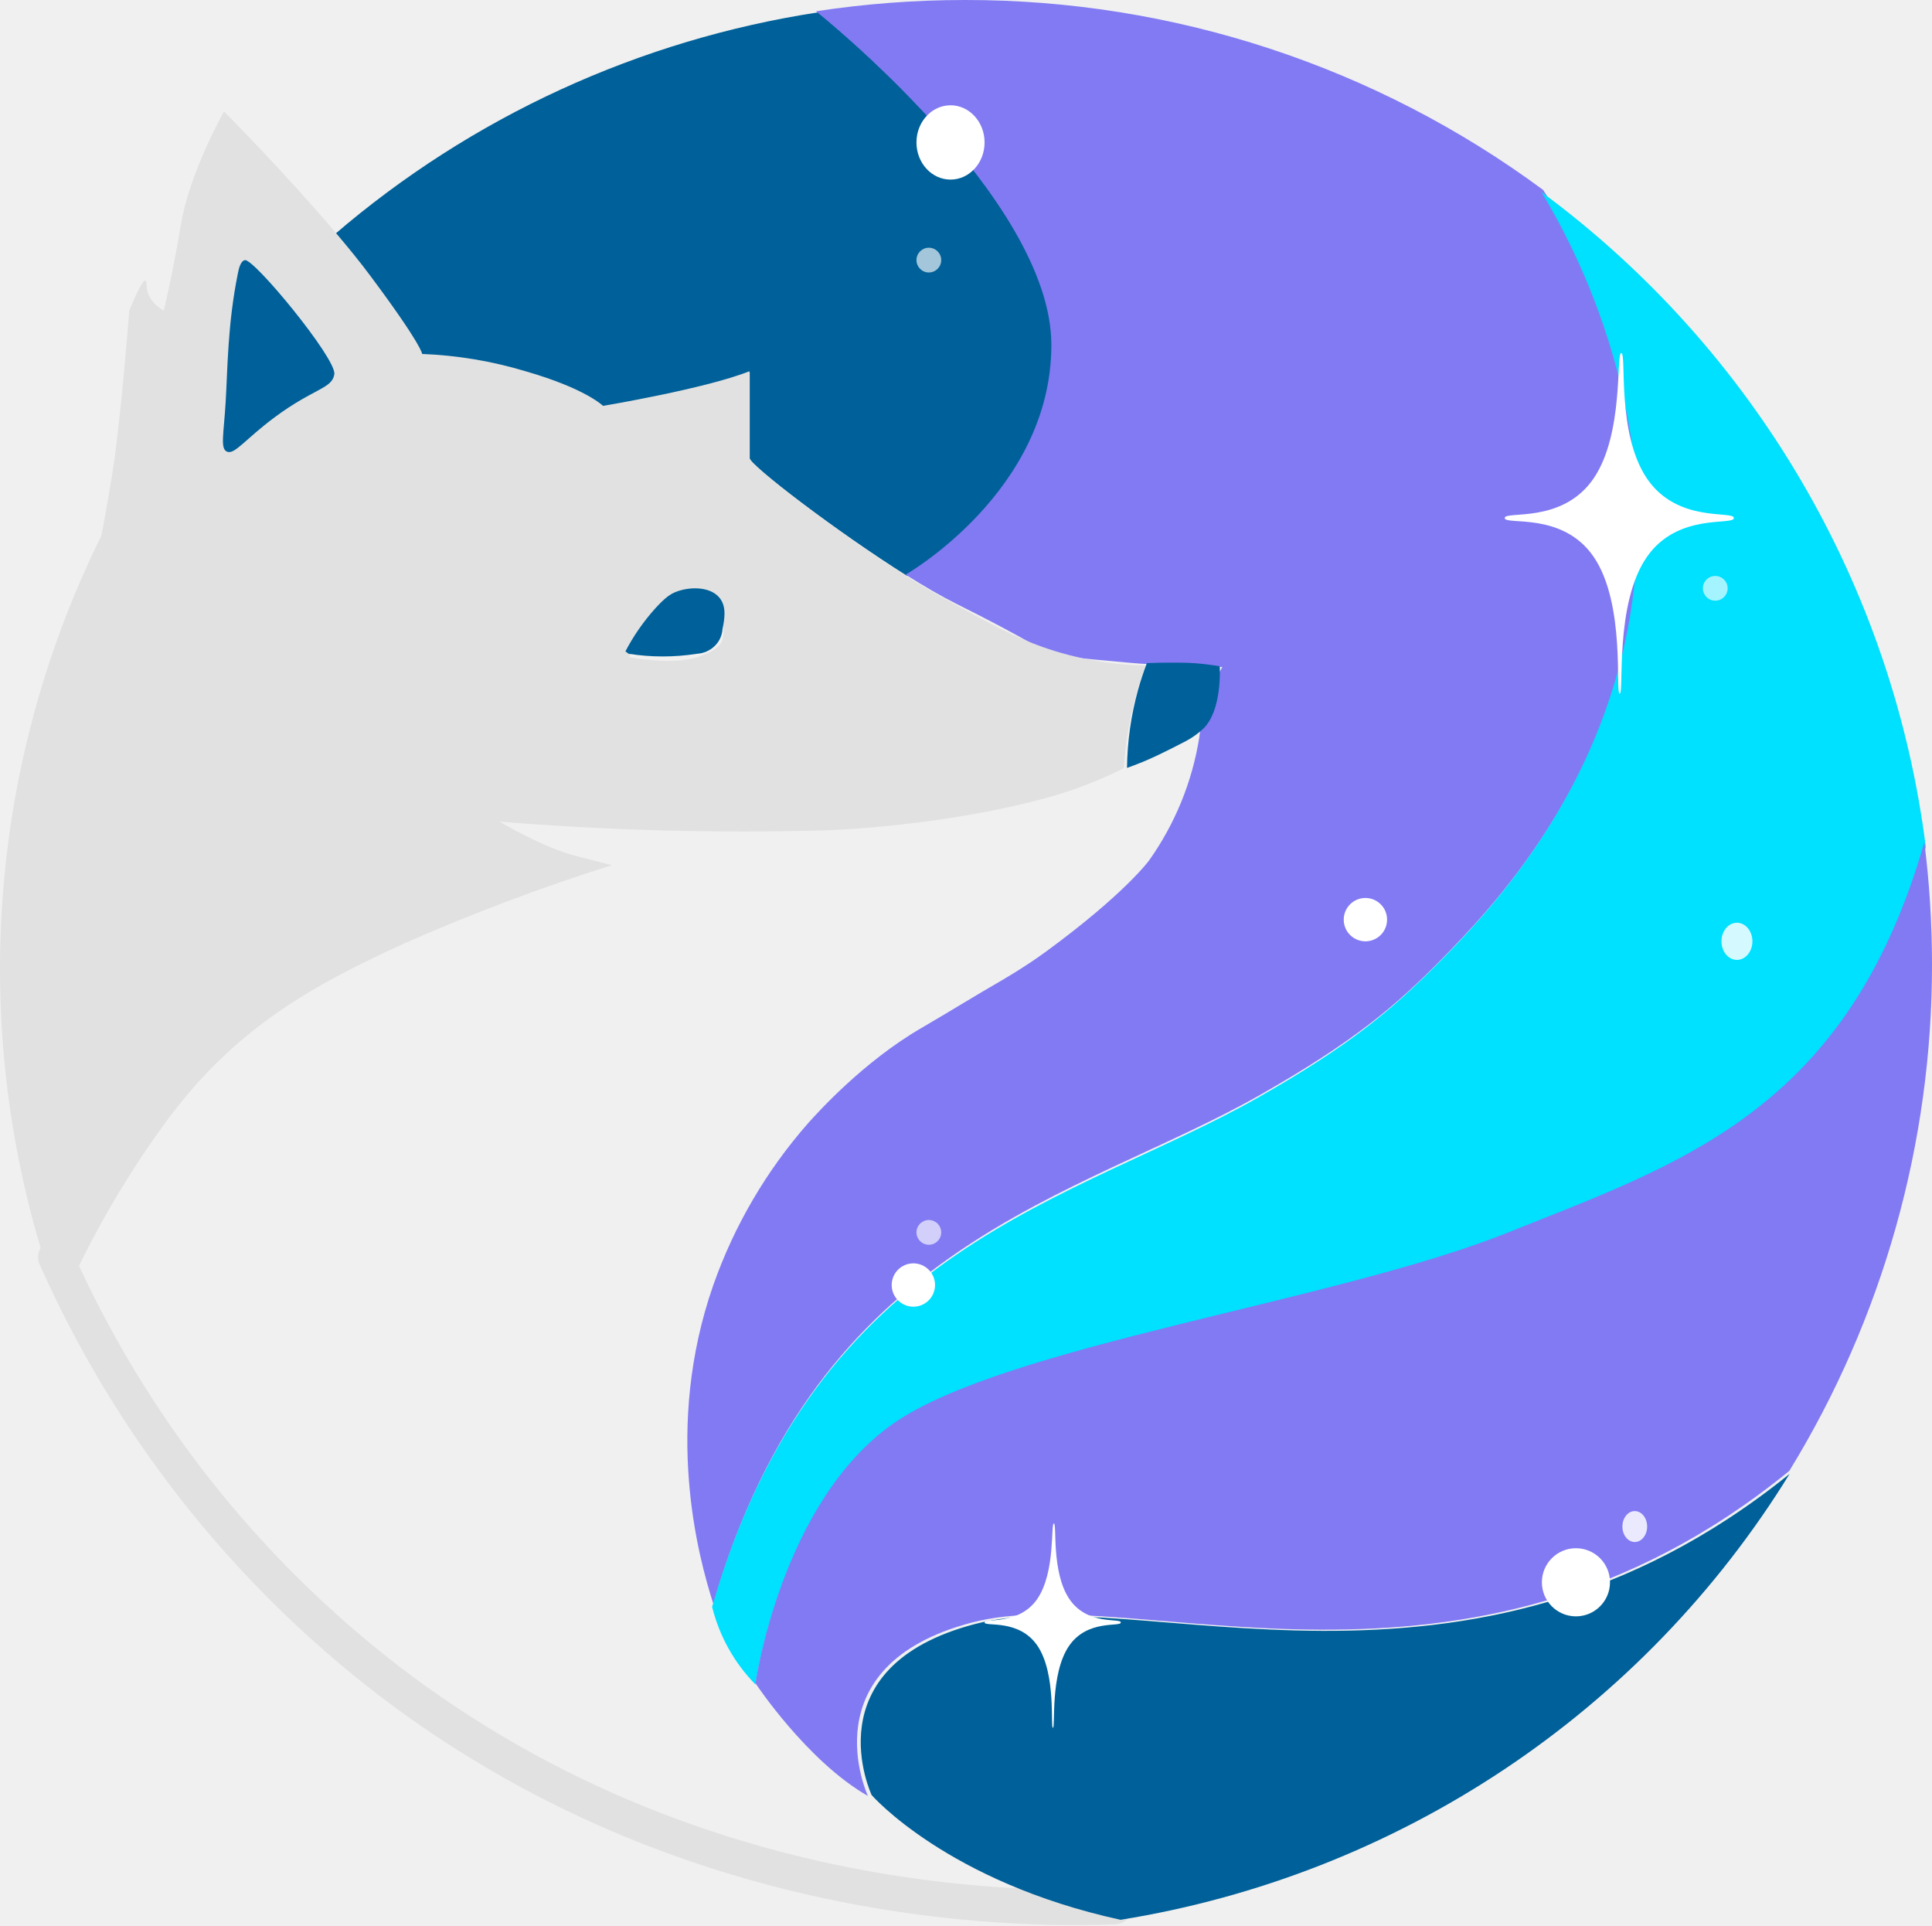
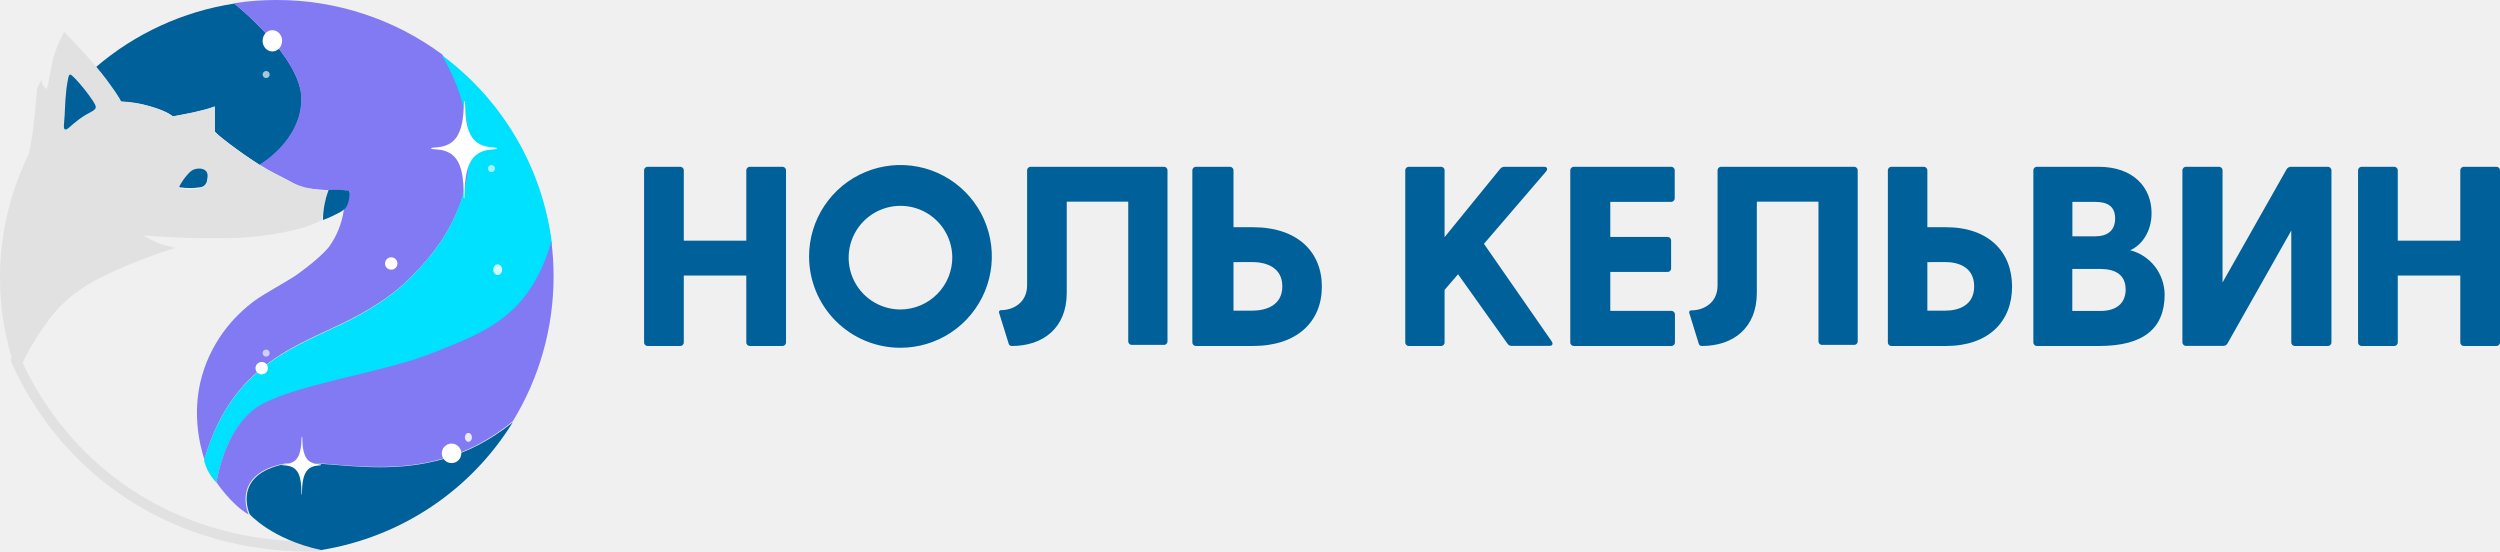
- <svg xmlns="http://www.w3.org/2000/svg" width="312" height="311" fill="none">
+ <svg xmlns="http://www.w3.org/2000/svg" width="1409" height="311" fill="none">
  <path d="M9 203c11.951 26.963 30.485 50.509 53.907 68.489C111.134 308.309 163.897 308.456 180 307.885" stroke="#E1E1E1" stroke-width="5.7" stroke-miterlimit="10" stroke-linecap="round" />
  <path d="M170 55.912C170 79.561 146.499 93 146.499 93c-11.391-7.168-25.426-17.892-25.426-18.985V60.087c-6.993 2.789-23.747 5.57-23.747 5.57s-2.792-2.781-12.578-5.57c-5.453-1.626-11.091-2.561-16.779-2.781 0 0 0-1.395-8.385-12.534-1.638-2.186-3.57-4.534-5.585-6.891C76.136 18.866 103.195 6.433 132.087 2c0 0 37.913 30.246 37.913 53.912z" fill="#006099" />
  <path d="M264.588 92.024c-3.224 33.847-24.253 55.199-31.872 62.963-7.382 7.488-14.099 13.221-29.297 21.858-29.403 16.704-71.412 23.652-88.217 82.155-2.46-7.683-8.079-28.415 0-51.521 3.379-9.588 8.568-18.446 15.288-26.099 1.534-1.705 8.883-9.909 18.306-15.382 4.429-2.577 8.792-5.285 13.238-7.846.549-.318 2.345-1.387 4.667-2.936 0 0 1.066-.718 2.14-1.501 12.787-9.347 16.723-14.77 16.723-14.77 4.195-5.91 6.967-12.699 8.104-19.844.16-1.486.434-2.959.82-4.404.657-2.443 1.633-4.79 2.903-6.981l-4.101-.473-4.994-.098-3.109.073c-1.394 0-15.403-1.395-15.403-1.395s-4.199-2.781-15.402-8.351c-2.321-1.158-5.135-2.797-8.136-4.682 0 0 23.538-13.425 23.538-37.093 0-23.669-37.998-53.878-37.998-53.878C139.727.609 147.75.001 155.784 0c33.652-.053 66.421 10.706 93.425 30.674 5.233 8.156 18.266 31.066 15.379 61.349z" fill="#817AF3" />
  <path d="M311 136.784c-12.422 43.127-39.329 51.607-67.327 62.748-27.998 11.141-81.117 18.119-99.323 30.655C126.143 242.724 121.997 272 121.997 272c-3.413-3.482-5.829-7.811-6.997-12.536 16.789-58.528 58.757-65.498 88.131-82.214 14.797-8.423 21.565-14.087 29.267-21.873 7.194-7.272 23.475-24.134 29.637-49.958 8.685-36.426-8.481-66.763-13.11-74.419 16.986 12.539 31.244 28.378 41.913 46.56C301.507 95.741 308.366 115.889 311 136.784z" fill="#00E0FF" />
  <path d="M312 155.666c.034 28.893-7.943 57.228-23.041 81.845-52.367 42.709-105.494 17.502-132.037 24.494C130.379 268.998 140.156 290 140.156 290 130.338 284.401 122 271.801 122 271.801s4.189-29.388 22.346-41.988c18.156-12.599 71.251-19.592 99.185-30.79 27.934-11.198 54.821-19.674 67.233-63.023.819 6.523 1.232 13.091 1.236 19.666z" fill="#817AF3" />
  <path d="M289 238c-11.72 19.015-27.441 35.293-46.088 47.72-18.647 12.427-39.778 20.709-61.949 24.28-27.978-6.1-40.197-20.136-40.197-20.136s-9.783-20.718 16.703-27.627C183.955 255.329 236.828 280.173 289 238z" fill="#006099" />
  <path d="M183.615 111.671c.424-1.482.896-2.874 1.385-4.192-5.684-.116-11.313-1.136-16.679-3.022-4.481-1.596-8.237-3.651-13.925-6.763-3.316-1.818-5.874-3.275-8.083-4.7-11.333-7.197-25.299-17.965-25.299-19.062V59.947c-6.958 2.8-23.629 5.592-23.629 5.592s-2.779-2.792-12.515-5.592c-5.426-1.633-11.035-2.571-16.695-2.792 0 0 0-1.4-8.344-12.585-1.63-2.194-3.553-4.553-5.557-6.919C46.053 27.932 36.178 18 36.178 18s-5.565 9.826-6.95 18.177c-1.385 8.352-2.787 13.977-2.787 13.977s-2.779-1.4-2.779-4.192c0-2.792-2.787 4.192-2.787 4.192s-1.393 18.177-2.779 26.562c-1.385 8.385-1.744 9.826-1.744 9.826C6.854 105.734 1.364 126.677.224 148.081-.917 169.486 2.315 190.898 9.721 211c4.479-10.374 10.086-20.219 16.72-29.354 11.13-15.377 23.629-22.37 38.955-29.354 10.898-4.805 22.051-9.007 33.407-12.585l-5.614-1.441c-5.565-1.4-12.515-5.593-12.515-5.593 17.58 1.432 35.224 1.899 52.855 1.4 0 0 19.441-.589 36.772-5.608 3.35-.989 6.619-2.238 9.778-3.734.611-.295 1.1-.549 1.409-.712.261-4.182.974-8.322 2.127-12.348zM47.267 61.978c-.709.467-1.956-1.687-3.976-1.49-2.379.229-4.074 3.545-5.19 6.78.082-.614.244-1.9.432-3.521 1.206-10.866 1.157-20.716 1.63-20.724 0 0 .065.049.147.147.223.265.38.579.456.917.269 1.081 8.4 16.638 6.502 17.891zm69.575 39.908c.034.557-.05 1.115-.244 1.638-.383.86-1.369 1.719-3.936 2.571-4.171 1.4-11.122 0-11.122 0l2.241-2.743c1.157-1.056 2.746-2.456 4.71-4.233 1.039-.893 2.16-1.685 3.348-2.366 1.785-1.024 2.6-1.155 3.137-.819.22.123.375.303.644.876.783 1.578 1.201 3.313 1.222 5.076z" fill="#E1E1E1" />
  <path d="M53.994 60.418c-.357 2.371-3.25 2.224-9.645 6.965-4.794 3.564-6.5 6.14-7.735 5.527-1.064-.531-.487-2.763-.171-8.02.317-5.257.309-12.598 1.974-20.749.154-.777.406-1.946 1.113-2.134 1.389-.392 14.804 15.876 14.463 18.411zM116.674 101.607c-.065 1.032-.522 2.005-1.285 2.735-.763.73-1.778 1.167-2.853 1.227-3.646.575-7.366.575-11.012 0l-.524-.387c1.304-2.505 2.93-4.845 4.84-6.964 1.614-1.764 2.42-2.267 3.187-2.592 2.194-.913 5.646-1.006 7.203.944 1.138 1.447.767 3.405.444 5.037zM194.348 117.632c-.861.816-1.82 1.503-2.851 2.044-.914.48-1.726.892-2.413 1.237-1.523.757-2.859 1.421-4.593 2.136-.952.387-1.796.707-2.491.951.052-4.275.654-8.521 1.789-12.618.406-1.46.881-2.897 1.421-4.306 1.499-.059 2.827-.076 3.952-.076 1.492 0 2.546 0 3.905.101s2.796.294 3.905.488c.031.294.383 7.108-2.624 10.043z" fill="#006099" />
  <path d="M170.191 246c-.528 0 .276 7.821-2.656 12.154-2.931 4.334-8.535 3.099-8.535 3.836 0 .738 5.539-.654 8.535 3.754 3.094 4.565 2.055 13.256 2.502 13.256.446 0-.52-8.708 2.623-13.256 2.98-4.309 8.34-2.983 8.34-3.754 0-.77-5.425.556-8.34-3.836-2.916-4.391-1.941-12.146-2.469-12.154zM261.822 57c-.886 0 .467 13.024-4.47 20.26C252.286 84.667 243 82.42 243 83.649c0 1.229 9.318-1.099 14.352 6.251 5.211 7.603 3.463 22.091 4.212 22.099.749.008-.877-14.513 4.414-22.099 5.01-7.179 14.022-4.981 14.022-6.251s-9.125.912-14.054-6.414-3.222-20.219-4.124-20.235zM254.5 261c3.038 0 5.5-2.462 5.5-5.5s-2.462-5.5-5.5-5.5-5.5 2.462-5.5 5.5 2.462 5.5 5.5 5.5zM147.5 211c1.933 0 3.5-1.567 3.5-3.5s-1.567-3.5-3.5-3.5-3.5 1.567-3.5 3.5 1.567 3.5 3.5 3.5zM153.5 29c3.038 0 5.5-2.686 5.5-6s-2.462-6-5.5-6-5.5 2.686-5.5 6 2.462 6 5.5 6z" fill="#fff" />
  <path opacity=".64" d="M150 44c1.105 0 2-.895 2-2s-.895-2-2-2-2 .895-2 2 .895 2 2 2zM277 97c1.105 0 2-.895 2-2s-.895-2-2-2-2 .895-2 2 .895 2 2 2zM150 201c1.105 0 2-.895 2-2s-.895-2-2-2-2 .895-2 2 .895 2 2 2z" fill="#fff" />
  <path opacity=".83" d="M280.5 155c1.381 0 2.5-1.343 2.5-3s-1.119-3-2.5-3-2.5 1.343-2.5 3 1.119 3 2.5 3zM264 249c1.105 0 2-1.119 2-2.5s-.895-2.5-2-2.5-2 1.119-2 2.5.895 2.5 2 2.5z" fill="#fff" />
  <path d="M220.5 152c1.933 0 3.5-1.567 3.5-3.5s-1.567-3.5-3.5-3.5-3.5 1.567-3.5 3.5 1.567 3.5 3.5 3.5z" fill="#fff" />
+   <path d="M442.996 96.167v96.666c.018.289-.025.578-.128.849-.102.27-.261.516-.466.721-.205.204-.451.363-.722.465-.271.103-.561.146-.85.128h-18.05c-.289.018-.579-.025-.85-.128-.271-.102-.517-.261-.722-.465-.205-.205-.364-.451-.466-.721-.103-.271-.146-.56-.128-.849V155.29h-35.228v37.543c.018.289-.025.578-.128.849-.102.27-.261.516-.466.721-.205.204-.451.363-.722.465-.271.103-.561.146-.85.128h-18.05c-.289.018-.579-.025-.85-.128-.271-.102-.517-.261-.722-.465-.205-.205-.364-.451-.466-.721-.103-.271-.146-.56-.128-.849V96.167c-.018-.289.025-.578.128-.849.102-.271.261-.516.466-.721.205-.205.451-.363.722-.466.271-.102.561-.146.85-.128h18.05c.289-.018.579.025.85.128.271.102.517.261.722.466.205.205.364.45.466.721.103.271.146.56.128.849v39.482h35.228V96.167c-.018-.289.025-.578.128-.849.102-.271.261-.516.466-.721.205-.205.451-.363.722-.466.271-.102.561-.146.85-.128h18.05c.289-.018.579.025.85.128.271.102.517.261.722.466.205.205.364.45.466.721.103.271.146.56.128.849zM456 144.574c-.015-10.192 2.995-20.159 8.649-28.64 5.653-8.48 13.695-15.093 23.109-19 9.413-3.907 19.774-4.933 29.771-2.948 9.997 1.985 19.18 6.891 26.387 14.098 7.207 7.207 12.113 16.39 14.098 26.387 1.985 9.997.959 20.358-2.948 29.771-3.907 9.414-10.52 17.456-19 23.109-8.481 5.654-18.448 8.664-28.64 8.649-13.639 0-26.719-5.418-36.364-15.062-9.644-9.645-15.062-22.725-15.062-36.364zm80.71 0c-.126-5.745-1.943-11.326-5.225-16.043-3.282-4.717-7.883-8.361-13.226-10.476-5.343-2.116-11.192-2.608-16.813-1.415-5.622 1.192-10.766 4.016-14.791 8.118-4.024 4.102-6.749 9.3-7.834 14.944-1.084 5.643-.48 11.481 1.737 16.782 2.218 5.302 5.949 9.832 10.728 13.023 4.779 3.191 10.394 4.902 16.14 4.918 3.891-.01 7.741-.792 11.327-2.303 3.586-1.51 6.836-3.718 9.561-6.496 2.725-2.777 4.87-6.069 6.312-9.683 1.441-3.614 2.15-7.479 2.084-11.369zM657.996 96.16v96.069c.018.287-.025.574-.127.843-.101.269-.258.514-.46.717-.203.203-.446.361-.714.463-.268.101-.554.145-.84.126h-17.836c-.286.019-.572-.025-.84-.126-.268-.102-.511-.26-.714-.463-.202-.203-.359-.448-.46-.717-.101-.269-.144-.556-.126-.843v-78.575h-34.664v51.395c0 19.767-13.285 29.947-30.974 29.947-.368.025-.734-.073-1.041-.278a1.684 1.684 0 01-.657-.858l-5.437-17.495c-.08-.168-.116-.354-.104-.54.012-.186.072-.366.173-.522.102-.157.241-.284.406-.371.164-.086.348-.129.534-.123 6.692 0 14.761-4.028 14.761-14.06V96.16c-.018-.287.025-.575.126-.844.102-.269.259-.513.461-.717.202-.203.446-.361.714-.463.267-.102.554-.145.84-.127h74.765c.291-.029.586.005.862.102.277.097.53.253.741.457.21.205.374.453.48.728.105.275.15.569.131.863zM674.248 194.996c-.299.018-.6-.025-.88-.128-.281-.102-.536-.261-.749-.465-.212-.205-.376-.451-.483-.722-.106-.271-.151-.56-.132-.849V96.168c-.019-.289.026-.578.132-.849.107-.271.271-.517.483-.721.213-.205.468-.364.749-.466.28-.102.581-.146.88-.128h18.701c.299-.018.599.025.88.128.281.102.536.261.748.466.213.205.377.451.483.721.106.271.152.56.133.849v31.89h10.91c25.123 0 38.897 13.855 38.897 33.481 0 19.627-13.774 33.457-38.897 33.457h-31.855zm20.945-47.262v27.362h10.317c8.228 0 17.204-3.035 17.204-13.706s-8.976-13.706-17.204-13.706l-10.317.05zM873.234 194.946h-21.176c-.489.029-.976-.076-1.41-.304-.434-.227-.799-.569-1.056-.989l-27.832-39.084-7.593 8.802v29.462c.018.289-.026.578-.127.849-.101.27-.259.516-.462.721-.202.204-.446.363-.715.465-.268.103-.555.146-.841.128h-17.873c-.287.018-.574-.025-.842-.128-.268-.102-.512-.261-.715-.465-.203-.205-.36-.451-.462-.721-.101-.271-.144-.56-.126-.849V96.167a2.062 2.062 0 01.126-.849c.102-.271.259-.516.462-.721.203-.205.447-.363.715-.466.268-.102.555-.146.842-.128h17.873c.286-.018.573.025.841.128.269.102.513.261.715.466.203.205.361.45.462.721.101.271.145.56.127.849V133.66l31.308-38.487c.297-.369.673-.666 1.1-.869.427-.202.894-.305 1.366-.3h22.31c1.849 0 2.145 1.318 1.134 2.611l-35.031 40.799 38.162 54.947c.986 1.442.419 2.585-1.282 2.585zM943.996 177.368v15.465c.018.289-.025.578-.129.849-.103.27-.263.516-.469.721-.206.204-.454.363-.727.465-.273.103-.564.146-.855.128h-54.632c-.291.018-.582-.025-.855-.128-.273-.102-.521-.261-.727-.465-.206-.205-.366-.451-.469-.721-.104-.271-.147-.56-.129-.849V96.167c-.018-.289.025-.578.129-.849.103-.271.263-.516.469-.721.206-.205.454-.363.727-.466.273-.102.564-.146.855-.128h54.506c.292-.018.583.025.856.128.273.102.521.261.727.466.206.205.366.45.469.721.103.271.147.56.129.849v15.44c.018.289-.026.578-.129.849-.103.27-.263.516-.469.721-.206.204-.454.363-.727.465-.273.103-.564.146-.856.128h-34.132v19.766h32.103c.291-.019.582.025.855.127.273.102.521.261.727.466.206.204.366.45.469.721.103.27.147.56.129.849v15.414c.018.289-.026.579-.129.849-.103.271-.263.517-.469.721-.206.205-.454.364-.727.466-.273.102-.564.146-.855.127h-32.103v21.929h34.283c.289-.014.578.032.847.136.27.104.515.263.718.467.204.204.362.449.463.718.102.269.145.556.127.842zM1047 96.154v96.075c.01.287-.03.575-.13.844s-.26.513-.46.717c-.2.203-.45.361-.71.462-.27.102-.56.145-.84.127h-17.83c-.29.018-.57-.025-.84-.127-.27-.101-.51-.259-.71-.462-.2-.204-.36-.448-.46-.717-.1-.269-.15-.557-.13-.844v-78.58h-34.742v51.398c0 19.769-13.277 29.95-30.956 29.95-.37.022-.738-.076-1.048-.281-.31-.205-.546-.505-.673-.856l-5.409-17.495c-.063-.179-.078-.371-.044-.558.034-.186.116-.361.237-.506.122-.144.28-.255.457-.32s.368-.082.554-.049c6.688 0 14.753-4.028 14.753-14.061V96.154c-.018-.287.025-.575.126-.844.101-.269.258-.513.461-.717.202-.203.445-.361.713-.463.268-.102.554-.145.839-.127h74.722c.29-.015.57.032.83.135.27.103.51.262.71.465.2.203.35.446.45.713.1.267.14.553.13.837zM1066.16 194.996c-.29.018-.58-.025-.85-.128-.27-.102-.51-.261-.72-.465-.2-.205-.36-.451-.46-.722-.1-.271-.14-.56-.13-.849V96.168c-.01-.289.03-.578.13-.849.1-.271.26-.517.46-.721.21-.205.45-.364.72-.466.27-.102.56-.146.85-.128h17.92c.29-.018.58.026.85.128s.51.261.72.465c.2.204.37.45.47.721.1.271.15.561.14.851v31.89h10.45c24.09 0 37.29 13.855 37.29 33.481 0 19.627-13.2 33.457-37.29 33.457h-30.55zm20.1-47.262v27.362h9.89c7.88 0 16.49-3.035 16.49-13.706s-8.61-13.706-16.49-13.706l-9.89.05zM1220 165.868c0 19.178-11.78 29.128-37 29.128h-34.87c-.28.018-.57-.025-.83-.128-.27-.102-.51-.261-.71-.465-.2-.205-.36-.451-.46-.722-.1-.271-.14-.56-.13-.849V96.168c-.01-.289.03-.578.13-.849.1-.271.26-.517.46-.721.2-.205.44-.364.71-.466.26-.102.55-.146.83-.128h34.73c19.55 0 29.76 11.691 29.76 26.119 0 10.547-5.67 18.183-12.05 20.919 5.47 1.385 10.34 4.568 13.86 9.057 3.51 4.488 5.47 10.031 5.57 15.769zm-39.1-52.088H1168v19.402h12.9c6.67 0 11.19-3.035 11.19-10.099 0-7.065-4.69-9.303-11.21-9.303h.02zm17.11 49.351c0-8.383-5.97-11.542-14.18-11.542h-15.88v23.656h15.88c8.53 0 14.2-3.905 14.2-12.213l-.02.099zM1314 96.167v96.666c.01.289-.03.578-.13.849-.11.27-.27.516-.47.721-.21.204-.46.363-.73.465-.28.103-.57.146-.86.128h-18.25c-.29.018-.59-.025-.86-.128-.28-.102-.52-.261-.73-.465-.21-.205-.37-.451-.47-.721-.11-.271-.15-.56-.13-.849v-62.902l-35.92 63.573c-.24.449-.6.823-1.05 1.078-.44.255-.95.381-1.47.364h-20.74c-.29.018-.58-.025-.86-.127-.27-.103-.52-.261-.73-.466-.2-.204-.36-.45-.47-.721-.1-.271-.14-.56-.13-.849V96.167c-.01-.289.03-.578.13-.849.11-.271.27-.516.47-.721.21-.205.46-.363.73-.466.28-.102.57-.146.86-.128h18.25c.29-.018.59.025.86.128.28.102.52.261.73.466.21.205.37.45.47.721.11.271.15.56.13.849v63.027l36.07-63.748c.25-.446.61-.816 1.05-1.07.45-.254.95-.383 1.47-.372h20.59c.29-.018.58.025.86.128.27.102.52.261.73.466.2.205.36.45.47.721.1.271.14.56.13.849zM1409 96.167v96.666c.01.289-.03.578-.13.849-.1.27-.26.516-.47.721-.2.204-.45.363-.72.465-.27.103-.56.146-.85.128h-18.04c-.29.018-.58-.025-.85-.128-.27-.102-.52-.261-.72-.465-.21-.205-.37-.451-.47-.721-.1-.271-.15-.56-.13-.849V155.29h-35.24v37.543c.02.289-.03.578-.13.849-.1.27-.26.516-.47.721-.2.204-.45.363-.72.465-.27.103-.56.146-.85.128h-18.04c-.29.018-.58-.025-.85-.128-.27-.102-.52-.261-.72-.465-.21-.205-.37-.451-.47-.721-.1-.271-.14-.56-.13-.849V96.167c-.01-.289.03-.578.13-.849.1-.271.26-.516.47-.721.2-.205.45-.363.72-.466.27-.102.56-.146.85-.128h18.04c.29-.018.58.025.85.128.27.102.52.261.72.466.21.205.37.45.47.721.1.271.15.56.13.849v39.482h35.24V96.167c-.02-.289.03-.578.13-.849.1-.271.26-.516.47-.721.2-.205.45-.363.72-.466.27-.102.56-.146.85-.128h18.17c.27-.001.55.056.81.166.25.11.48.272.67.474.2.203.34.442.44.704.09.262.13.54.12.818z" fill="#006099" />
</svg>
